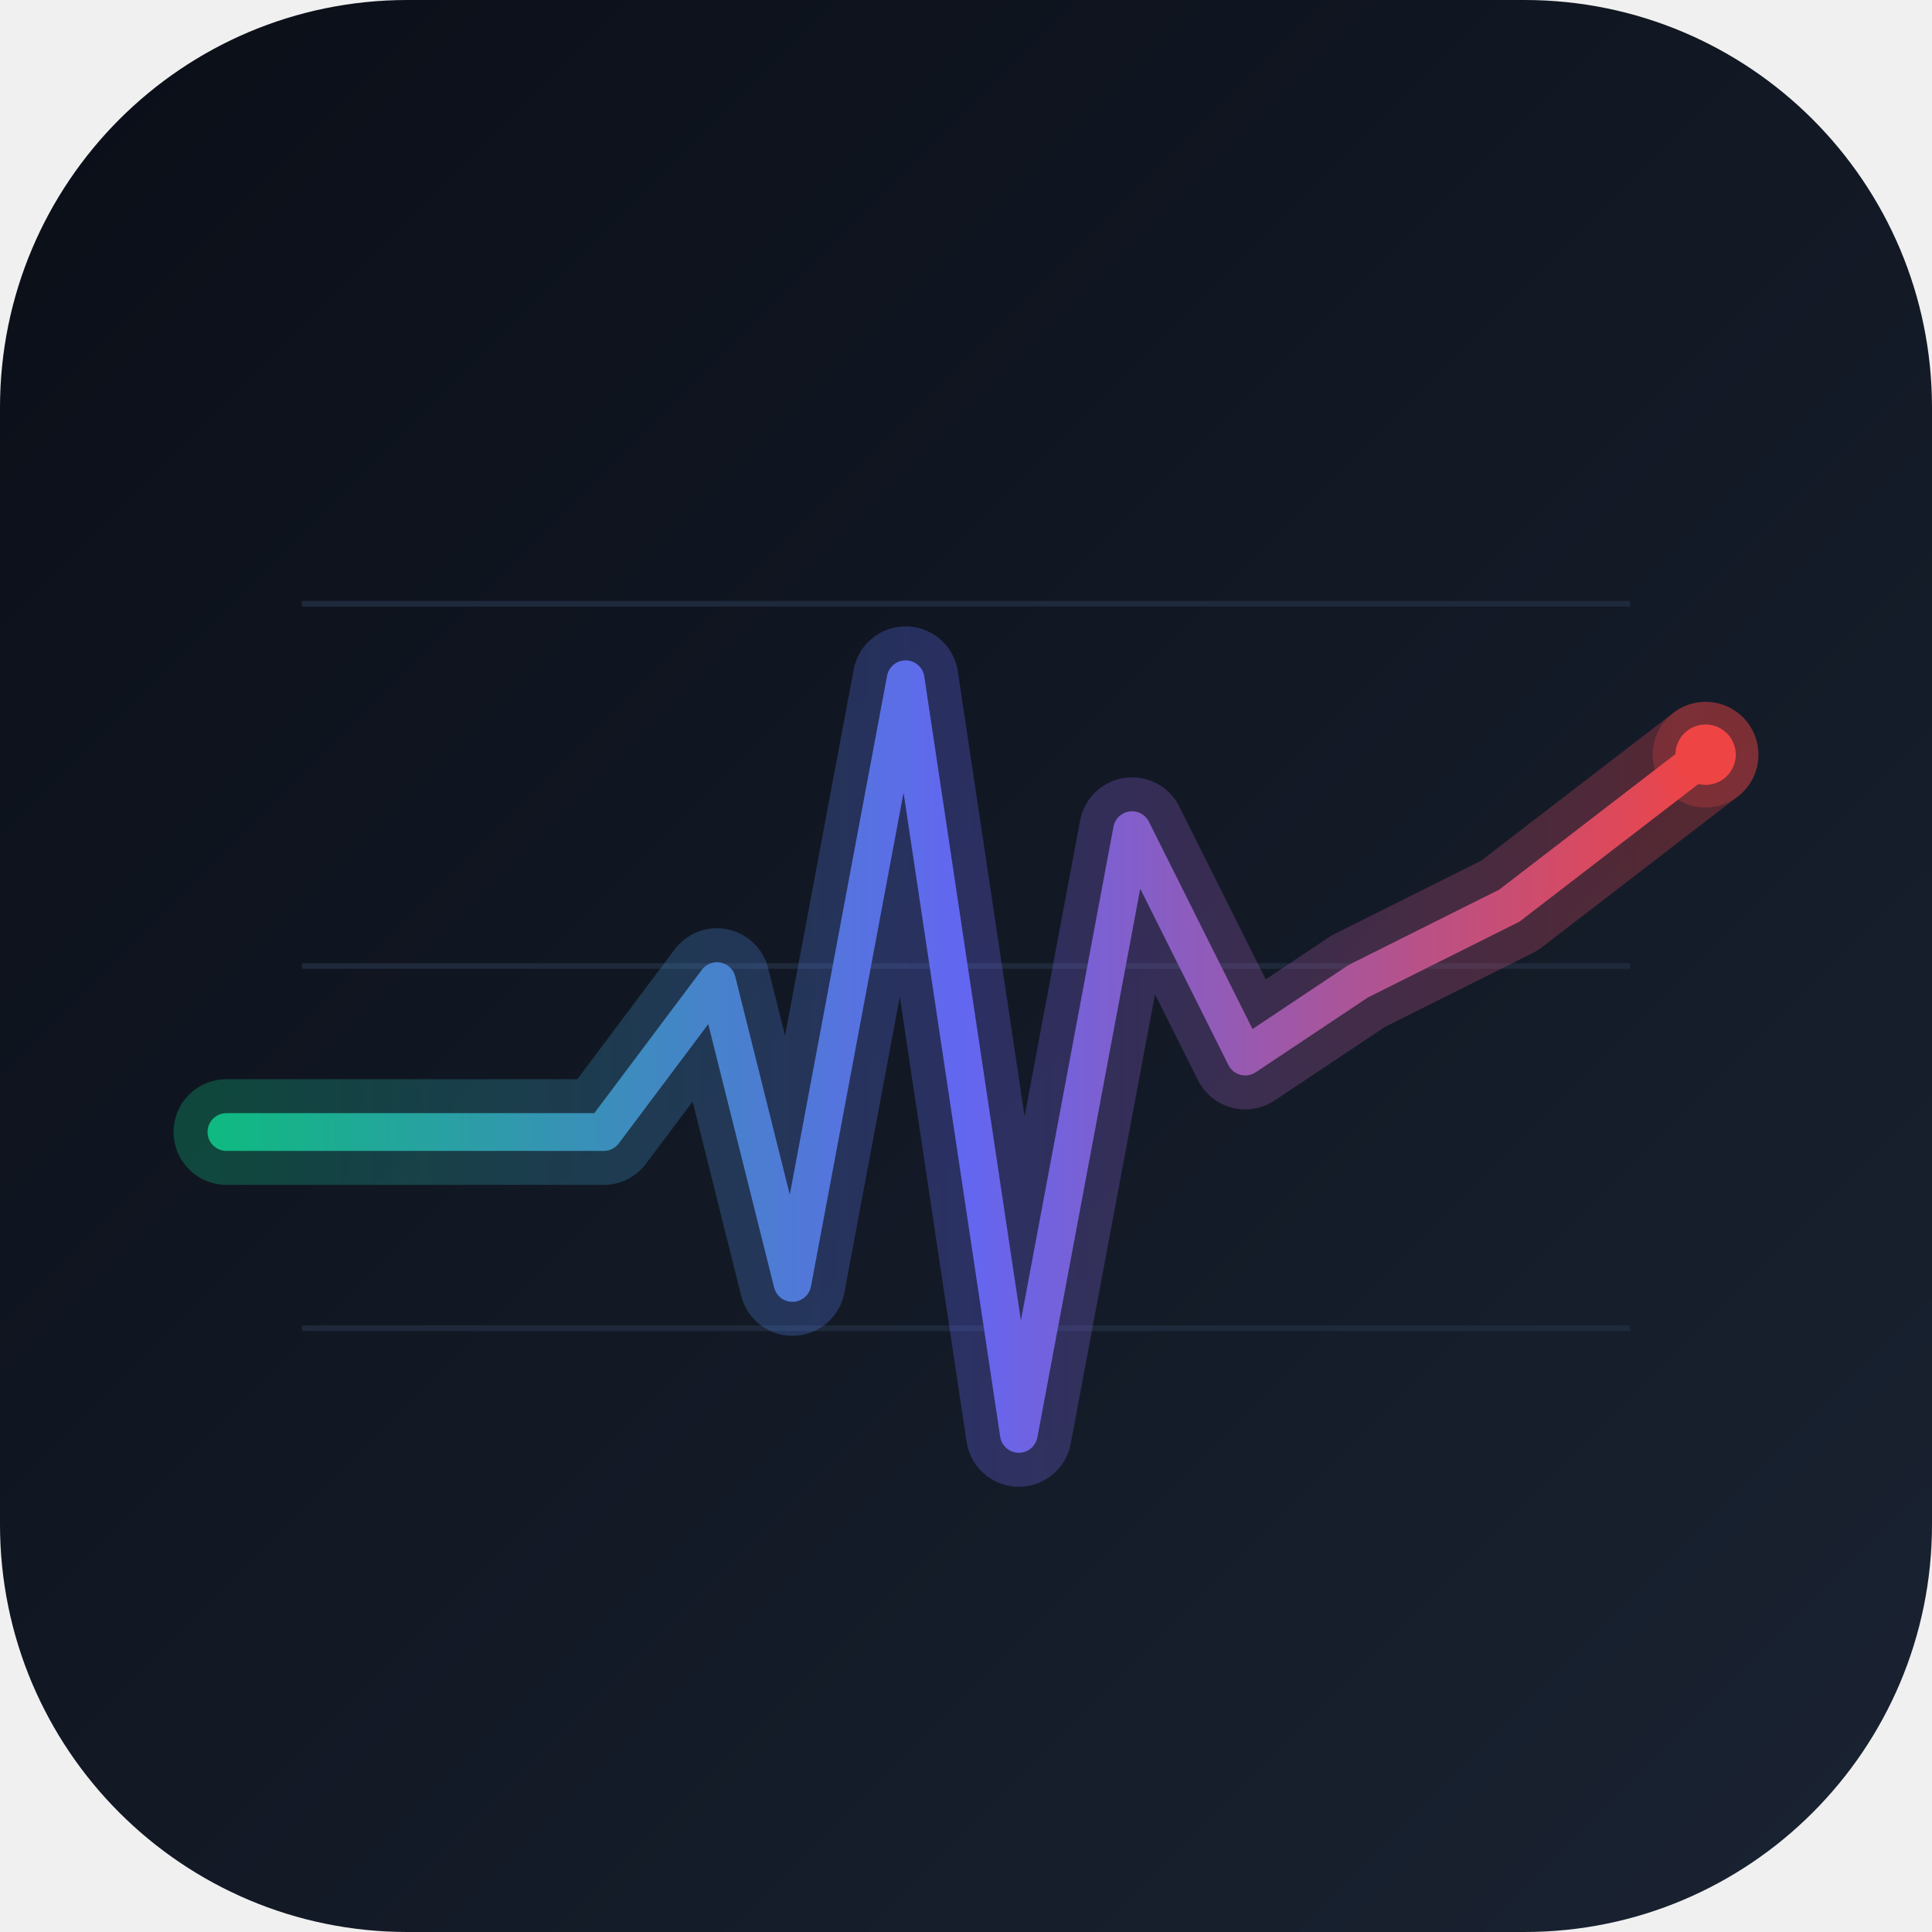
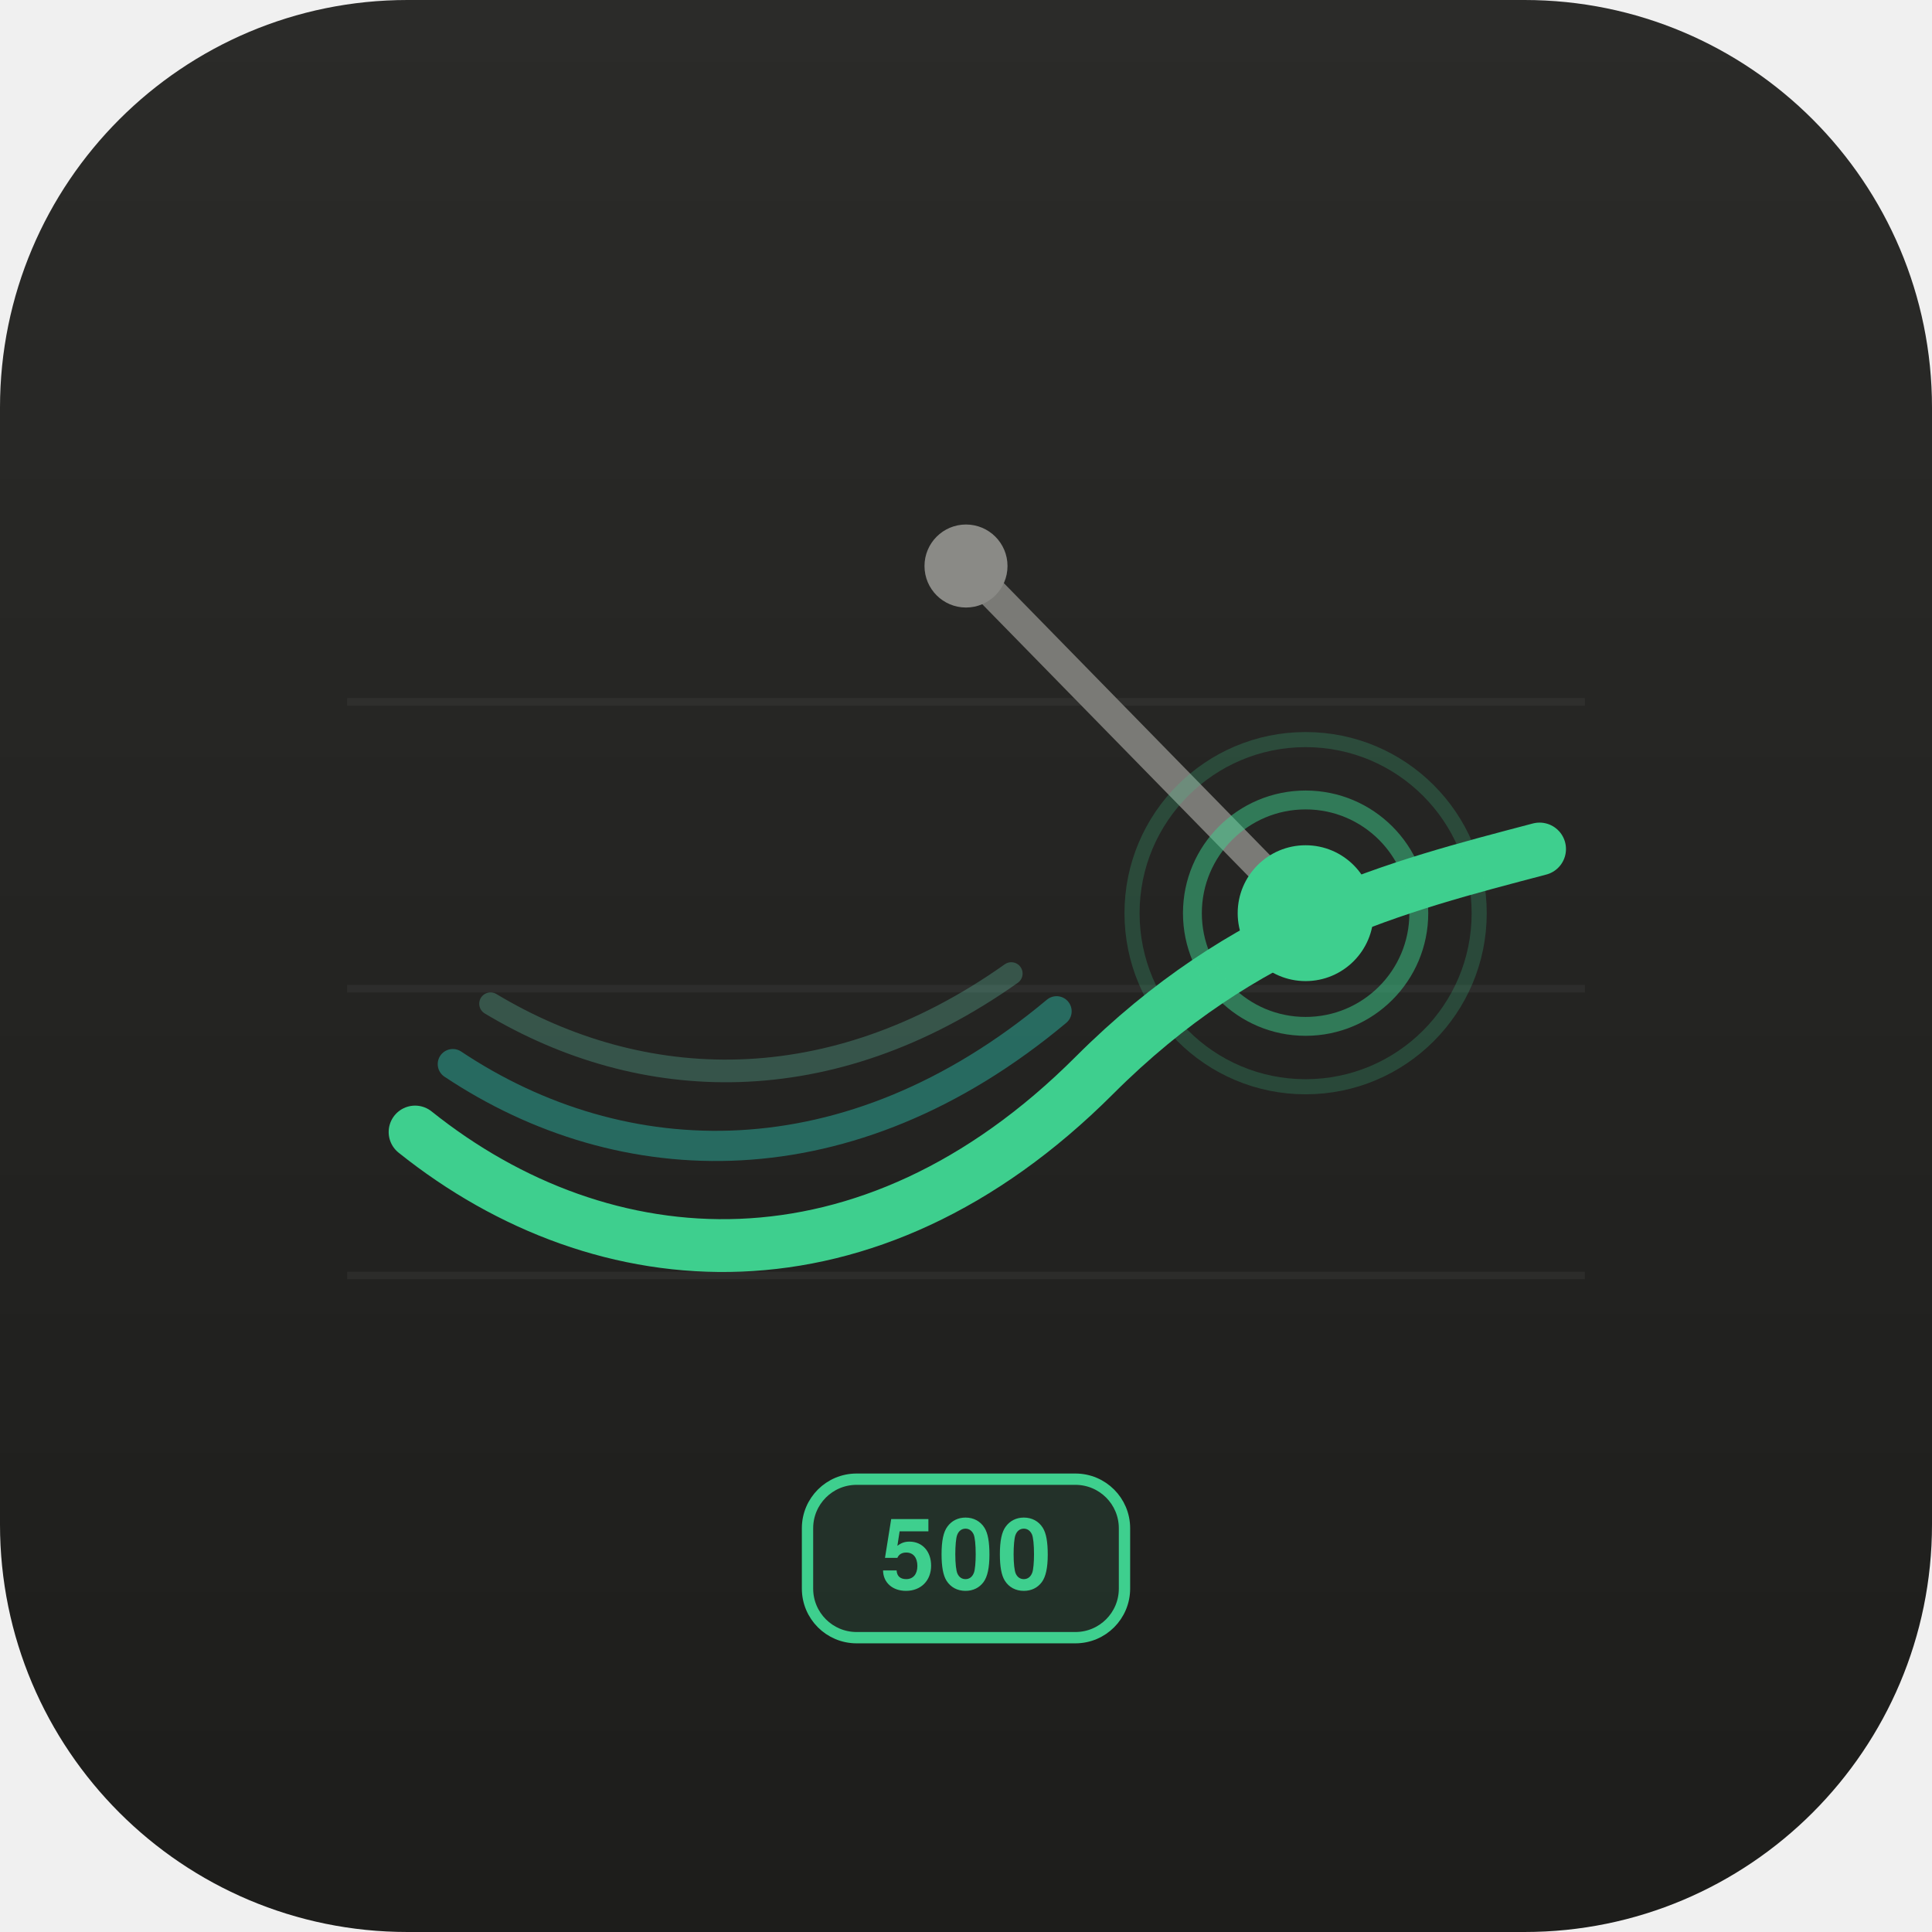
- <svg xmlns="http://www.w3.org/2000/svg" viewBox="0 0 512 512">
+ <svg xmlns="http://www.w3.org/2000/svg" viewBox="0 0 512 512" width="512" height="512">
  <defs>
-     <linearGradient id="bg" x1="0%" y1="0%" x2="100%" y2="100%">
-       <stop offset="0%" stop-color="#0a0e17" />
-       <stop offset="100%" stop-color="#1a2332" />
-     </linearGradient>
-     <linearGradient id="line" x1="0%" y1="0%" x2="100%" y2="0%">
-       <stop offset="0%" stop-color="#10b981" />
-       <stop offset="50%" stop-color="#6366f1" />
-       <stop offset="100%" stop-color="#ef4444" />
-     </linearGradient>
-     <linearGradient id="glow" x1="0%" y1="0%" x2="100%" y2="0%">
-       <stop offset="0%" stop-color="#10b981" stop-opacity=".3" />
-       <stop offset="50%" stop-color="#6366f1" stop-opacity=".3" />
-       <stop offset="100%" stop-color="#ef4444" stop-opacity=".3" />
+     <linearGradient id="bg" x1="0" y1="0" x2="0" y2="1">
+       <stop offset="0" stop-color="#2b2b29" />
+       <stop offset="1" stop-color="#1d1d1b" />
    </linearGradient>
  </defs>
  <rect width="512" height="512" rx="108" fill="url(#bg)" />
-   <line x1="80" y1="160" x2="432" y2="160" stroke="#1e293b" stroke-width="1.5" />
-   <line x1="80" y1="256" x2="432" y2="256" stroke="#1e293b" stroke-width="1.5" />
-   <line x1="80" y1="352" x2="432" y2="352" stroke="#1e293b" stroke-width="1.5" />
-   <polyline points="60,300 130,300 160,300 190,260 210,340 240,180 270,380 300,220 330,280 360,260 400,240 452,200" fill="none" stroke="url(#glow)" stroke-width="28" stroke-linecap="round" stroke-linejoin="round" />
-   <polyline points="60,300 130,300 160,300 190,260 210,340 240,180 270,380 300,220 330,280 360,260 400,240 452,200" fill="none" stroke="url(#line)" stroke-width="10" stroke-linecap="round" stroke-linejoin="round" />
-   <circle cx="452" cy="200" r="14" fill="#ef4444" opacity=".25" />
-   <circle cx="452" cy="200" r="8" fill="#ef4444" />
+   <g stroke="#ffffff" stroke-opacity="0.045" stroke-width="2">
+     <line x1="92" y1="186" x2="420" y2="186" />
+     <line x1="92" y1="262" x2="420" y2="262" />
+     <line x1="92" y1="338" x2="420" y2="338" />
+   </g>
+   <path d="M130 266 C170 290 220 292 268 258" fill="none" stroke="#6ee7c4" stroke-width="6" stroke-linecap="round" opacity="0.25" />
+   <path d="M120 282 C165 312 225 314 280 268" fill="none" stroke="#2DD4BF" stroke-width="8" stroke-linecap="round" opacity="0.4" />
+   <path d="M110 300 C160 340 230 345 290 285 C330 245 370 235 408 225" fill="none" stroke="#3ECF8E" stroke-width="14" stroke-linecap="round" stroke-linejoin="round" />
+   <line x1="256" y1="150" x2="346" y2="242" stroke="#7a7a76" stroke-width="8" stroke-linecap="round" />
+   <circle cx="256" cy="150" r="11" fill="#8a8a86" />
+   <circle cx="346" cy="242" r="46" fill="none" stroke="#3ECF8E" stroke-width="4" opacity="0.22" />
+   <circle cx="346" cy="242" r="30" fill="none" stroke="#3ECF8E" stroke-width="5" opacity="0.5" />
+   <circle cx="346" cy="242" r="18" fill="#3ECF8E" />
+   <rect x="214" y="392" width="84" height="42" rx="13" fill="#3ECF8E" fill-opacity="0.10" stroke="#3ECF8E" stroke-width="3" />
+   <text x="256" y="421" text-anchor="middle" font-family="Helvetica Neue, Helvetica, Arial, sans-serif" font-size="26" font-weight="700" fill="#3ECF8E" letter-spacing="1">500</text>
</svg>
